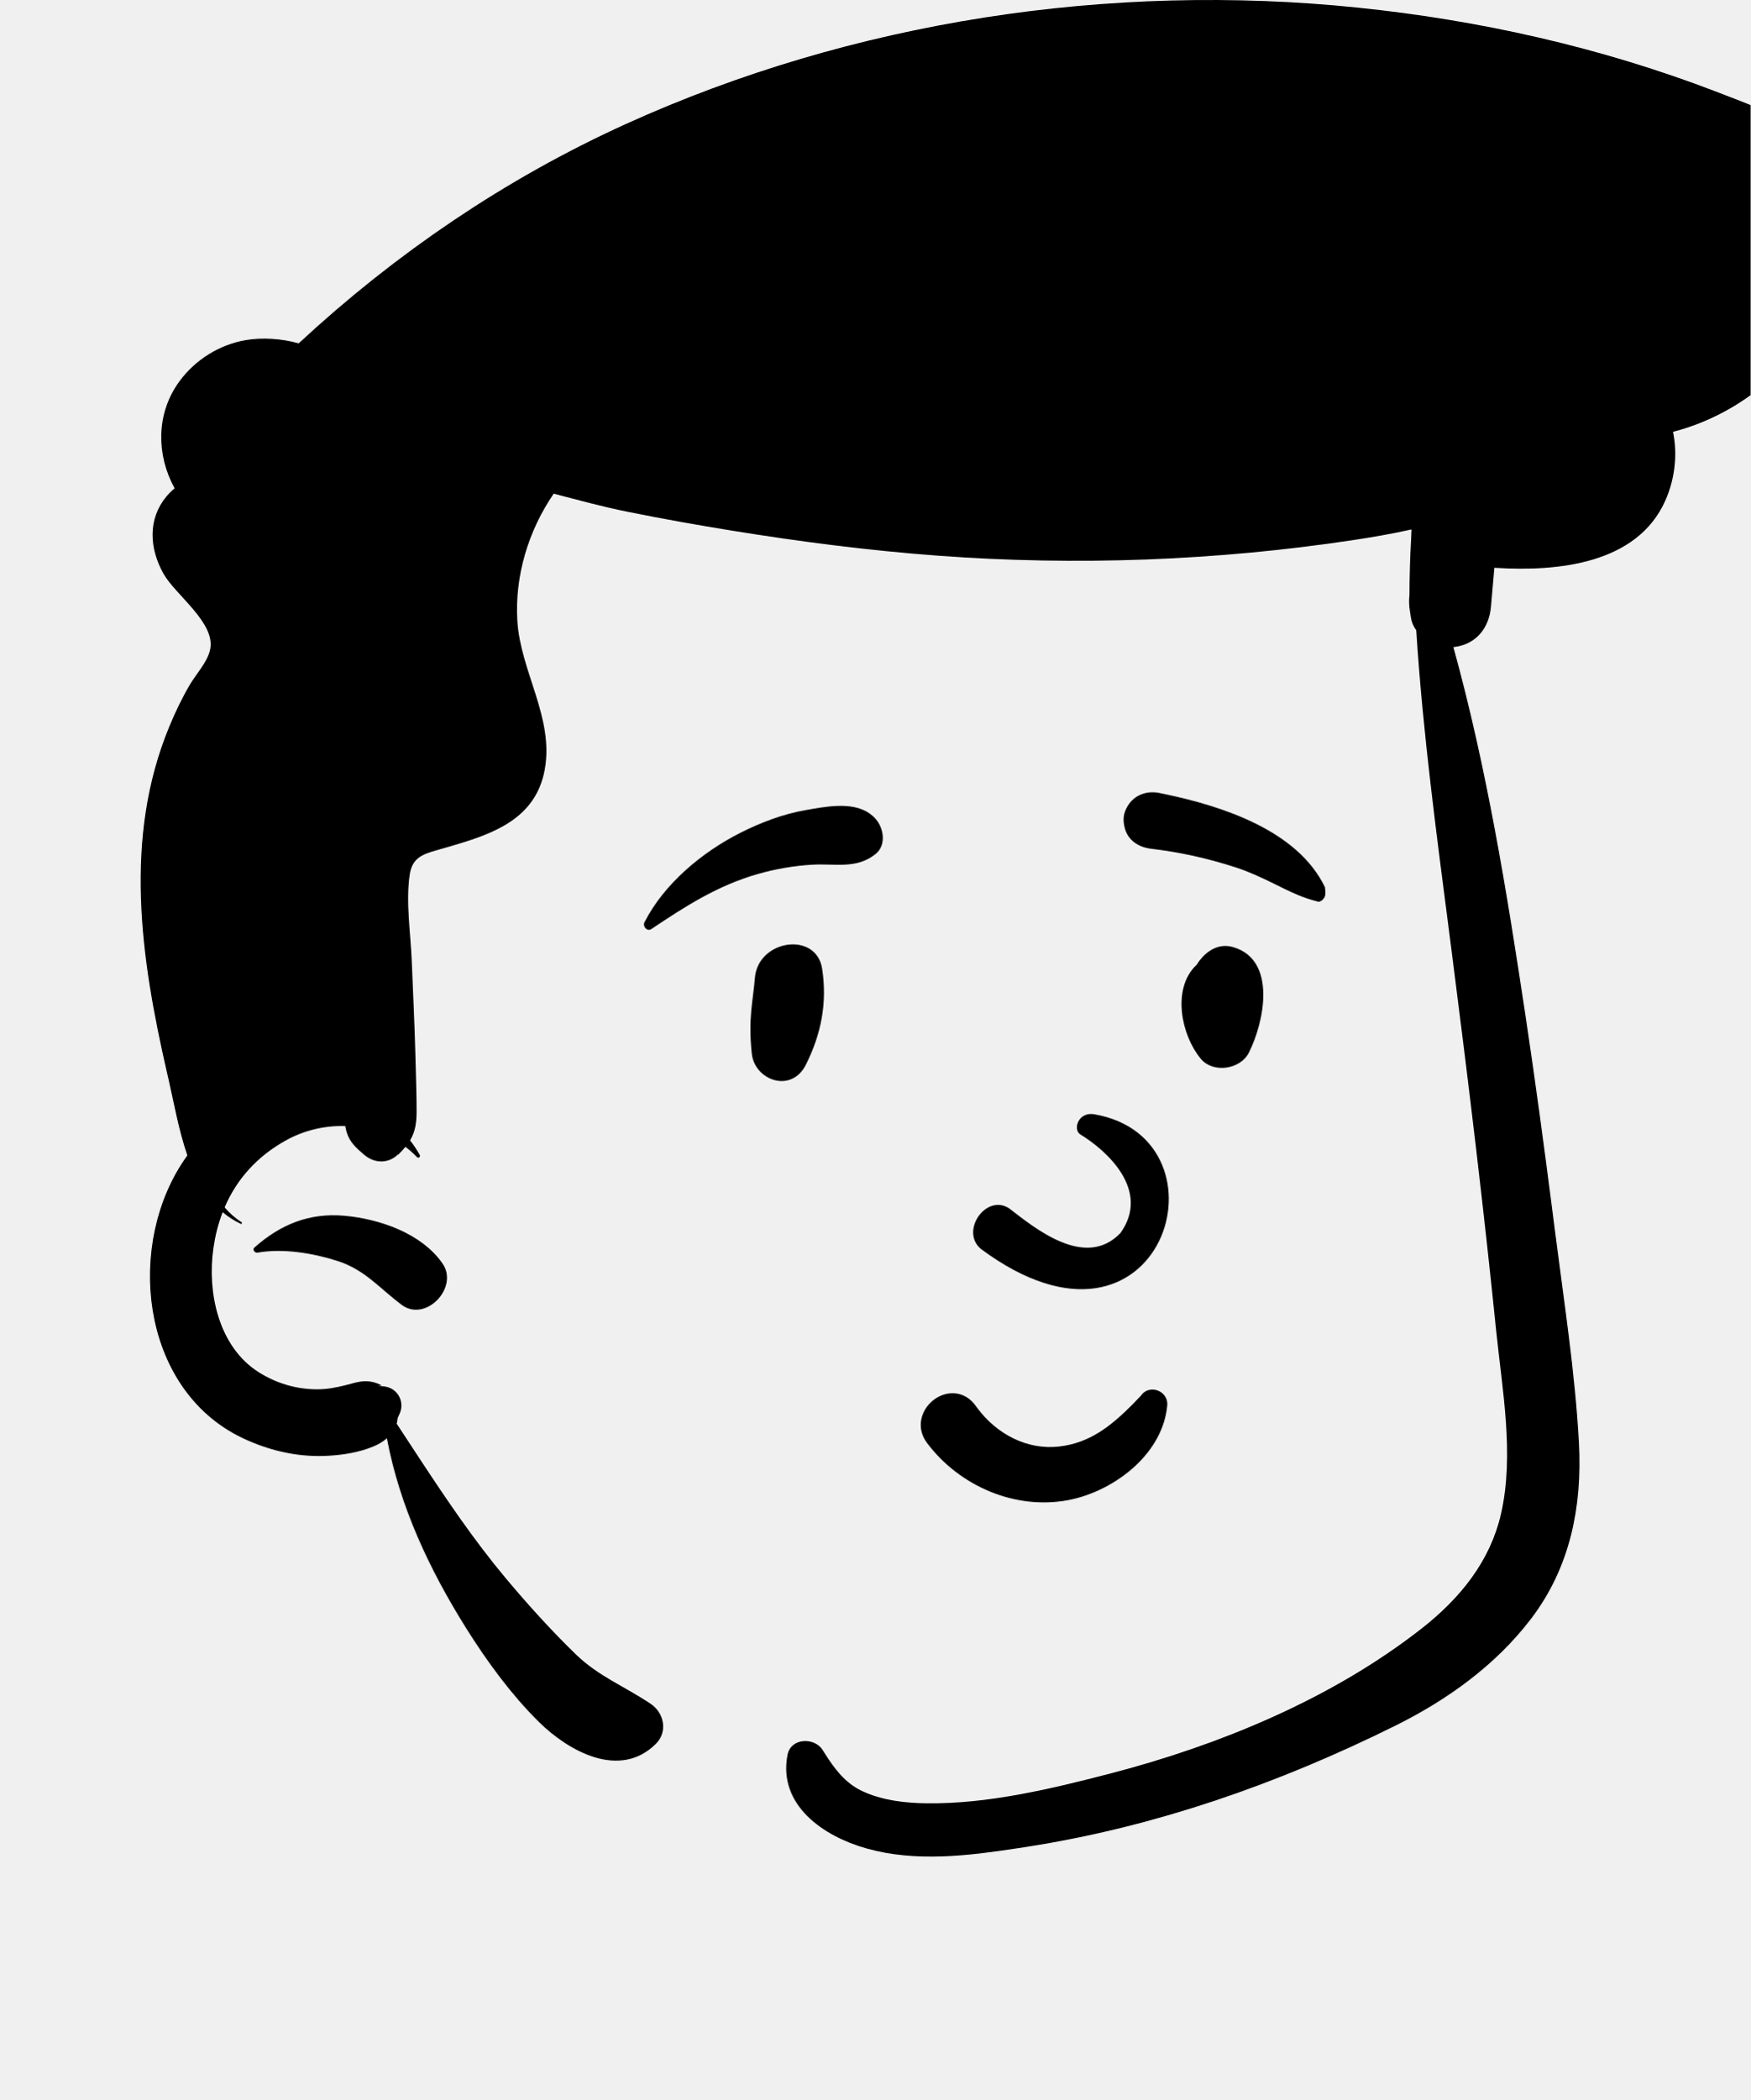
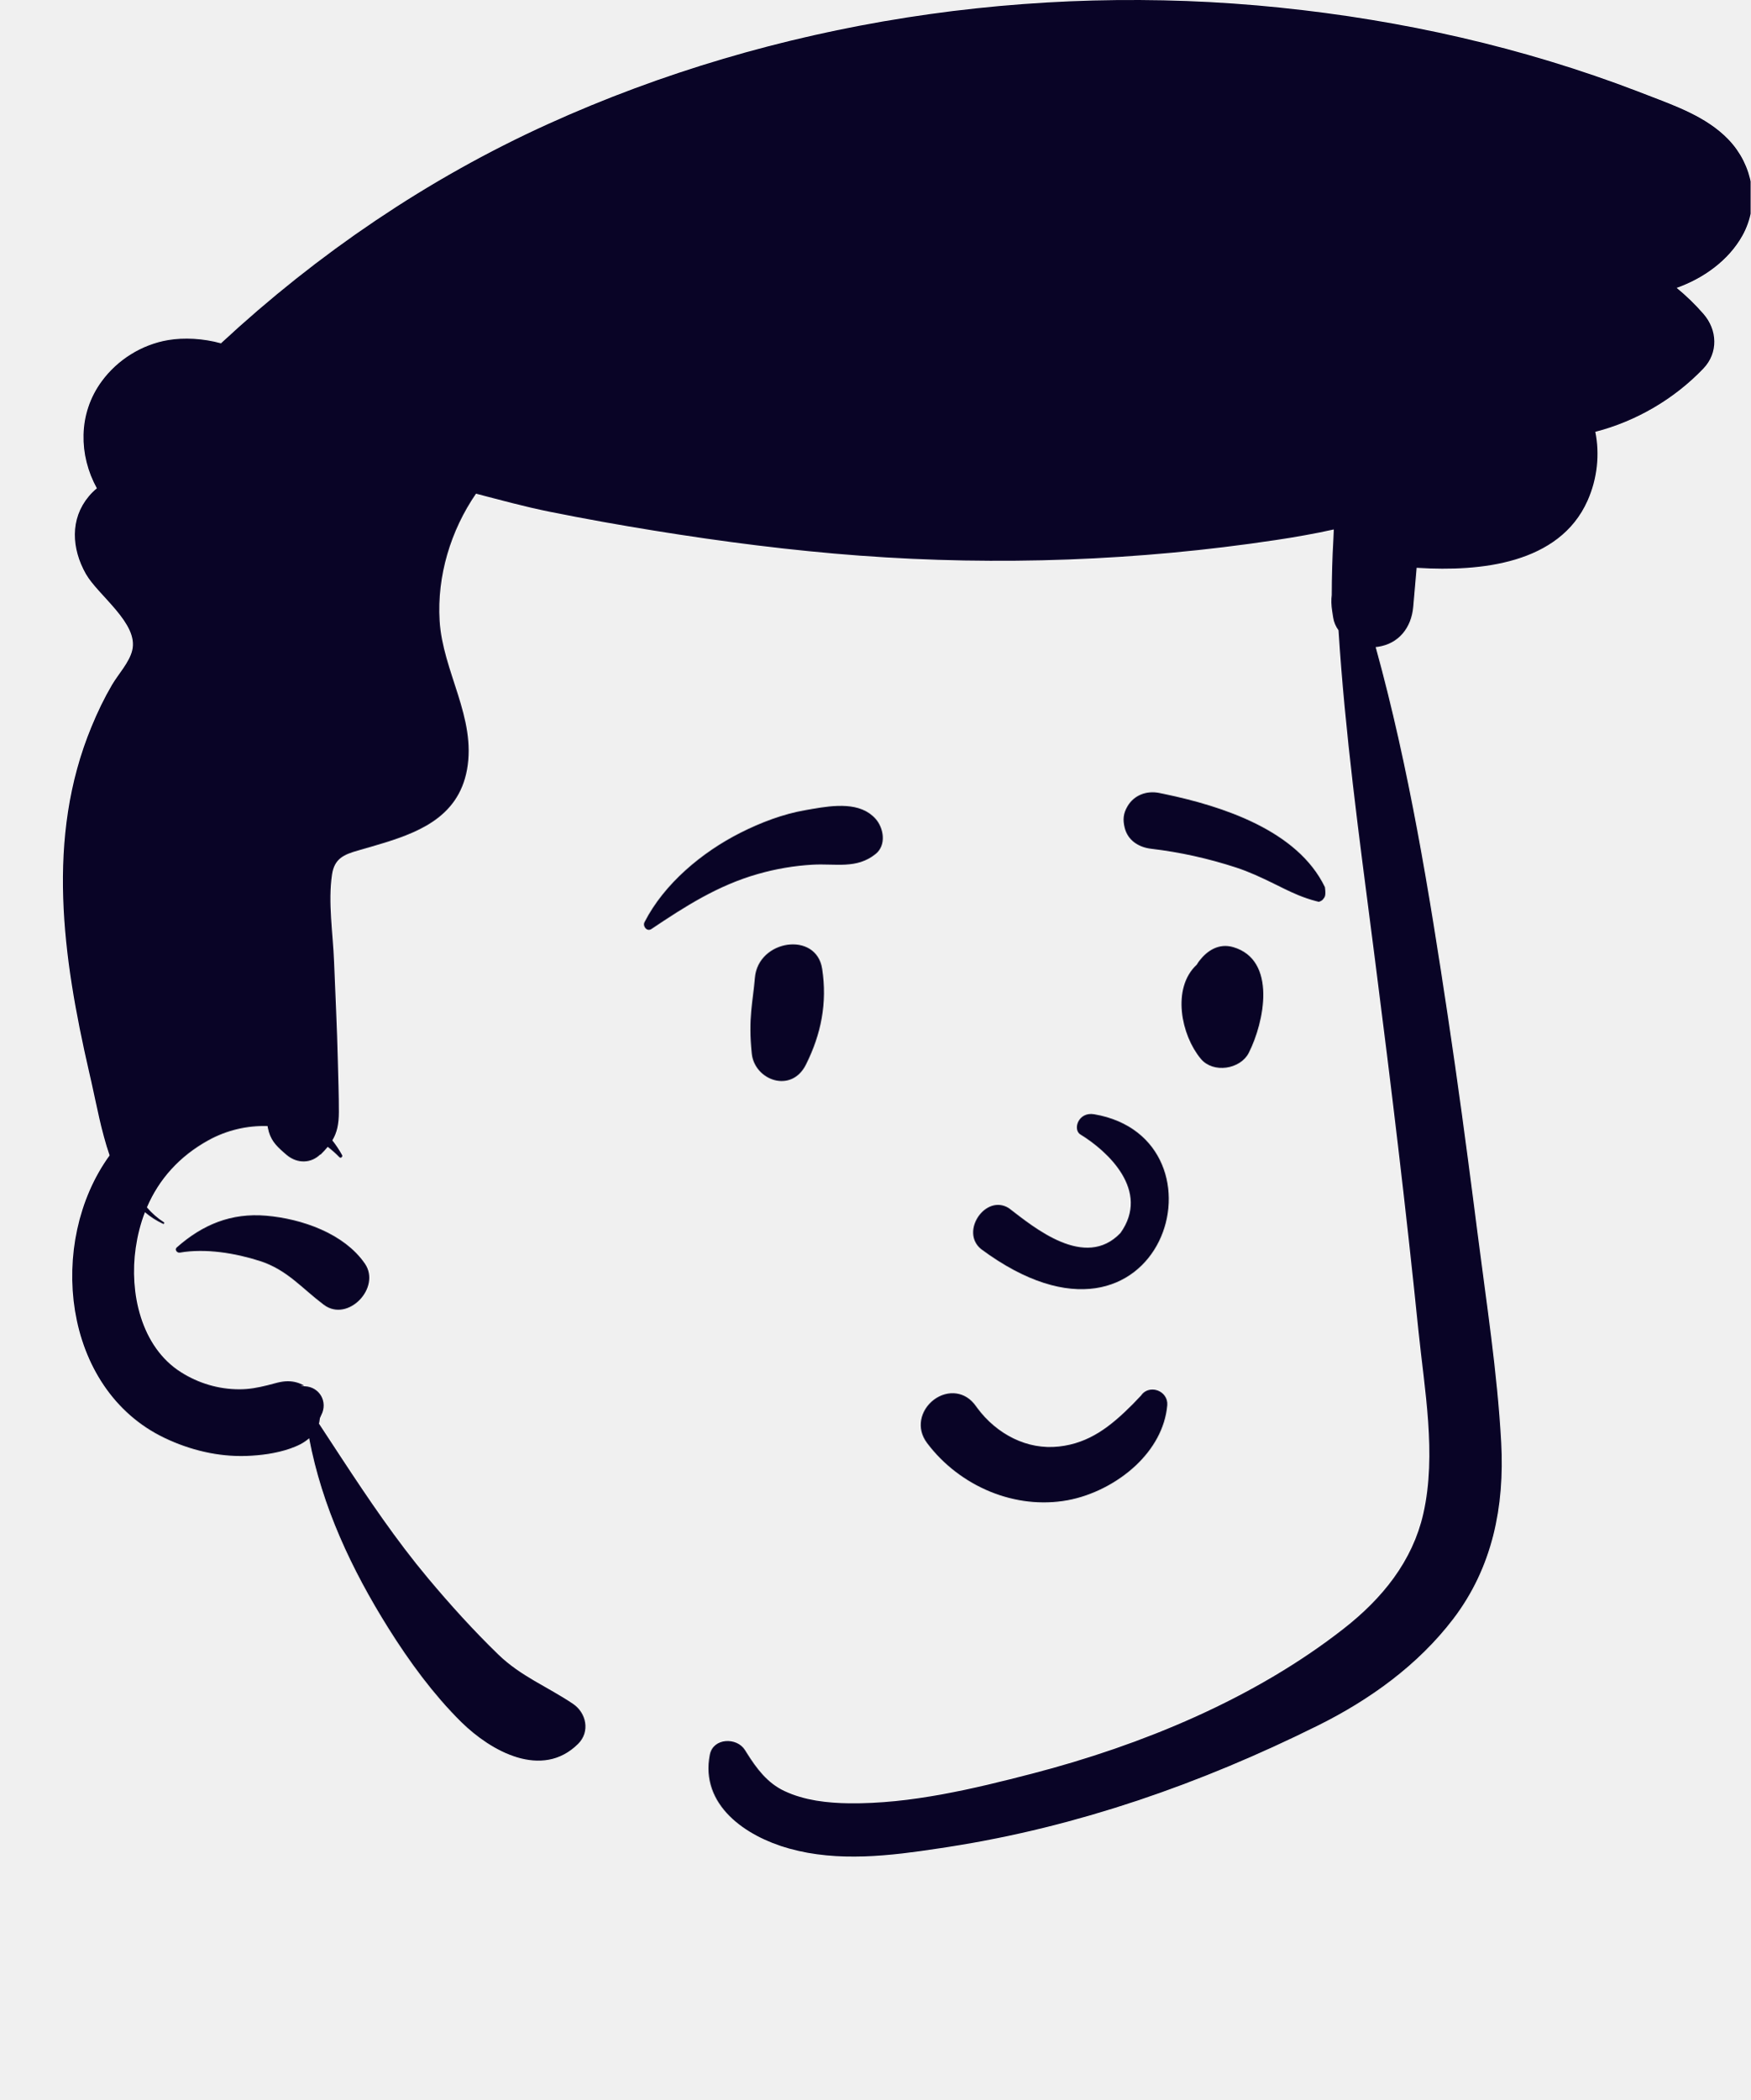
<svg xmlns="http://www.w3.org/2000/svg" width="473" height="567" viewBox="0 0 473 567" fill="none">
-   <g id="malehead1" clip-path="url(#clip0)">
-     <g id="head/mono/Pomp">
-       <path id="ð Ink" fill-rule="evenodd" clip-rule="evenodd" d="M169.067 33.508C230.397 5.688 299.958 -4.862 366.858 2.058C399.878 5.468 432.464 12.784 463.475 24.669L466.193 25.719C473.848 28.666 482.1 31.59 487.918 37.588C494.689 44.558 496.588 55.098 491.748 63.708C487.988 70.398 481.228 75.197 474.018 77.758C476.558 79.838 478.968 82.158 481.228 84.748C485.038 89.088 485.328 95.277 481.228 99.558C473.328 107.808 463.078 113.777 452.038 116.638C453.278 122.628 452.608 129.258 449.948 135.228C442.315 152.365 420.813 154.407 404.267 153.389L403.768 153.358L402.848 163.888C402.358 169.498 398.998 173.848 393.298 174.708C393.098 174.738 392.897 174.758 392.698 174.777C401.718 207.398 407.168 241.027 412.198 274.458C414.826 291.909 417.178 309.4 419.43 326.903L420.178 332.738C422.578 351.608 425.578 370.668 426.618 389.678C427.548 406.928 424.258 423.398 413.628 437.318C404.088 449.798 391.078 459.148 377.088 466.088C345.478 481.777 312.208 493.458 277.248 498.878L274.916 499.236C261.421 501.296 247.517 503.032 234.168 499.298C222.439 496.018 210.138 487.558 212.788 473.968C213.678 469.378 220.098 469.178 222.298 472.728L222.805 473.541C225.443 477.727 228.335 481.617 232.939 483.777C238.328 486.318 244.578 487.027 250.468 487.098C266.918 487.288 284.048 483.188 299.888 479.078C329.468 471.399 359.848 458.878 384.078 439.908C394.388 431.848 402.668 421.768 405.588 408.798C409.198 392.808 405.878 375.328 404.238 359.258C400.863 326.098 396.846 293 392.608 259.939L391.758 253.328C388.189 225.688 384.439 198.038 382.658 170.238C381.918 169.228 381.418 168.078 381.218 166.818L380.939 165.008C380.698 163.458 380.658 162.038 380.828 160.728C380.838 155.708 380.978 150.718 381.268 145.697C381.317 144.798 381.358 143.898 381.388 143.008C376.168 144.158 370.908 145.088 365.628 145.878C328.508 151.468 290.808 152.868 253.388 150.088C234.718 148.697 216.189 146.308 197.718 143.318C188.317 141.798 178.948 140.118 169.608 138.238C162.858 136.888 156.248 135.058 149.608 133.338C142.758 143.308 139.058 155.578 139.778 167.628C140.588 181.378 149.748 193.848 147.178 207.898C144.766 221.047 133.5 225.124 122.378 228.38L117.648 229.747C114.009 230.809 111.366 231.834 110.708 236.208C109.578 243.718 110.968 252.168 111.258 259.718C111.608 268.648 112.067 277.578 112.278 286.508C112.388 291.128 112.567 295.768 112.558 300.388C112.548 303.668 112.058 305.908 110.788 308.027C111.768 309.258 112.647 310.588 113.428 311.998C113.678 312.458 113.058 312.947 112.689 312.568C111.698 311.538 110.647 310.608 109.538 309.777C108.978 310.468 108.328 311.168 107.567 311.918L107.508 311.838C105.128 314.208 101.348 314.438 98.397 311.918L97.622 311.247C95.462 309.353 93.978 307.777 93.378 304.648C93.348 304.488 93.317 304.328 93.298 304.168C87.808 303.978 82.228 305.277 77.288 308.008C69.458 312.338 63.948 318.508 60.689 326.128C61.988 327.648 63.508 329.008 65.278 330.148C65.528 330.318 65.308 330.688 65.038 330.558C63.228 329.708 61.608 328.658 60.158 327.428C58.988 330.428 58.168 333.648 57.668 337.058C55.908 349.098 59.048 363.808 69.928 370.668C74.638 373.638 80.018 375.248 85.598 375.268C88.317 375.277 90.668 374.818 93.308 374.168C95.098 373.728 96.878 373.088 98.748 373.088C100.348 373.088 101.828 373.488 103.198 374.288L102.818 374.321C101.894 374.408 102.072 374.447 103.358 374.447C107.358 374.618 109.647 378.678 107.808 382.208L107.566 382.753C107.515 382.863 107.472 382.954 107.439 383.027L107.293 383.963C107.279 384.052 107.264 384.144 107.248 384.238L107.192 384.427C107.182 384.458 107.171 384.488 107.158 384.518L113.157 393.666C120.512 404.857 128.031 416.005 136.588 426.228C142.588 433.398 148.948 440.428 155.668 446.938C161.708 452.788 168.948 455.608 175.788 460.208C179.439 462.648 180.508 467.758 177.189 471.048C167.448 480.718 153.658 473.038 145.668 465.178C138.108 457.728 131.578 448.768 125.948 439.798C115.958 423.848 108.008 406.888 104.528 388.478C103.078 389.808 101.228 390.638 99.358 391.288C95.608 392.588 91.478 393.128 87.518 393.268C79.928 393.518 72.328 391.678 65.498 388.418C37.708 375.168 33.628 335.488 50.618 312.088C48.327 305.444 47.047 298.235 45.657 292.088L45.025 289.341C38 258.648 33.282 226.333 45.738 196.258C47.338 192.378 49.138 188.598 51.268 184.978C52.978 182.068 55.918 178.968 56.728 175.658C58.528 168.388 47.418 160.748 44.178 154.978C40.368 148.208 39.828 140.218 45.018 134.027C45.678 133.248 46.397 132.527 47.178 131.898C42.258 122.978 42.028 111.758 48.508 102.958C52.768 97.158 59.268 93.098 66.368 91.868C70.708 91.118 75.928 91.398 80.698 92.738C106.817 68.488 136.618 48.228 169.067 33.508ZM68.767 336.938C75.738 330.788 83.438 327.568 92.938 328.378C102.488 329.197 113.988 333.148 119.597 341.338C124.028 347.808 114.998 357.298 108.498 352.438C102.578 348.008 98.627 343.008 91.278 340.628C84.677 338.498 76.507 337.128 69.597 338.348C68.837 338.478 68.078 337.538 68.767 336.938Z" fill="black" />
-     </g>
-     <g id="Smile 1">
-       <g id="face/Smile">
-         <path id="ð Ink_2" fill-rule="evenodd" clip-rule="evenodd" d="M267.587 402.927C260.864 400.184 254.866 395.61 250.481 389.766C248.957 387.735 248.561 385.59 248.881 383.628C249.241 381.421 250.546 379.422 252.326 378.081C254.112 376.735 256.345 376.072 258.504 376.41C260.381 376.704 262.248 377.731 263.727 379.862L264.035 380.288C266.642 383.815 270.04 386.709 273.91 388.574C277.641 390.372 281.814 391.211 286.132 390.723C294.356 389.794 300.024 385.346 306.049 379.307C306.796 378.544 307.543 377.758 308.294 376.959C308.768 376.234 309.426 375.769 310.157 375.524C310.968 375.253 311.886 375.269 312.726 375.562C313.537 375.845 314.262 376.381 314.747 377.095C315.209 377.773 315.471 378.61 315.386 379.574C314.835 385.833 311.562 391.419 306.914 395.805C301.752 400.677 294.908 404.047 288.466 405.229C281.368 406.531 274.136 405.598 267.587 402.927ZM291.814 306.367C299.366 310.957 310.872 321.66 302.748 333.04C293.186 343.073 279.418 331.569 272.634 326.366C266.343 322.334 259.275 332.704 265.112 337.413C314.136 373.708 334.031 307.567 295.634 300.97C291.406 300.243 289.836 304.947 291.814 306.367ZM203.963 264.146C204.798 253.79 220.57 251.438 222.139 261.686C223.544 270.866 221.89 279.299 217.755 287.564C213.804 295.46 203.874 291.777 203.123 284.587C202.116 274.949 203.444 270.589 203.963 264.146ZM324.027 259.561C326.226 256.681 329.401 254.715 333.205 255.826C345.09 259.299 341.587 276.172 337.413 284.385C335.145 288.845 327.814 289.976 324.501 286.049C319.101 279.645 316.515 266.856 323.38 260.548C323.566 260.222 323.773 259.893 324.027 259.561ZM217.588 218.83L219.465 218.502C225.273 217.497 232.494 216.532 236.603 221.201C238.782 223.677 239.532 228.279 236.603 230.649C231.451 234.819 225.755 233.203 219.581 233.556C214.493 233.848 209.603 234.69 204.702 236.091C193.95 239.164 185.189 244.774 176.006 250.934C174.801 251.742 173.571 250.201 174.146 249.074C179.447 238.691 189.72 230.162 200.01 224.963C205.502 222.188 211.512 219.886 217.588 218.83ZM313.193 214.179L314.63 214.473C330.267 217.742 350.583 224.271 357.988 239.631C358.271 241.803 357.972 242.268 357.73 242.572L357.649 242.673C357.45 242.933 357.29 243.291 356.349 243.587C356.088 243.525 355.824 243.459 355.557 243.389C352.163 242.499 349.477 241.274 346.877 240.002L344.058 238.613C340.788 237.01 337.488 235.465 333.992 234.324C326.53 231.89 318.854 230.175 311.06 229.26C309.37 229.061 307.744 228.491 306.46 227.514C305.242 226.587 304.311 225.302 303.887 223.595C303.337 221.386 303.495 219.714 304.68 217.721C305.572 216.224 306.847 215.187 308.311 214.591C309.804 213.984 311.503 213.841 313.193 214.179Z" fill="black" />
+   <g id="malehead1">
+     <g id="malehead1_2" clip-path="url(#clip0)">
+       <g id="head/mono/Pomp">
+         <path id="ð Ink" fill-rule="evenodd" clip-rule="evenodd" d="M148.066 33.507C209.396 5.687 278.957 -4.863 345.857 2.057C378.878 5.468 411.463 12.784 442.474 24.669L445.193 25.719C452.848 28.665 461.1 31.59 466.917 37.587C473.688 44.557 475.587 55.097 470.747 63.707C466.987 70.397 460.227 75.196 453.017 77.757C455.557 79.837 457.967 82.157 460.227 84.747C464.037 89.087 464.327 95.276 460.227 99.557C452.327 107.807 442.077 113.776 431.037 116.637C432.277 122.627 431.607 129.257 428.947 135.227C421.314 152.364 399.813 154.407 383.267 153.389L382.767 153.357L381.847 163.887C381.357 169.497 377.997 173.847 372.297 174.707C372.097 174.737 371.896 174.757 371.697 174.776C380.717 207.397 386.167 241.026 391.197 274.457C393.825 291.908 396.178 309.4 398.43 326.903L399.177 332.737C401.577 351.607 404.577 370.667 405.617 389.677C406.547 406.927 403.257 423.397 392.627 437.317C383.087 449.797 370.077 459.147 356.087 466.087C324.477 481.776 291.207 493.457 256.247 498.877L253.916 499.236C240.421 501.296 226.517 503.032 213.167 499.297C201.438 496.017 189.137 487.557 191.787 473.967C192.677 469.377 199.097 469.177 201.297 472.727L201.805 473.541C204.443 477.727 207.334 481.617 211.938 483.776C217.327 486.317 223.577 487.026 229.467 487.097C245.917 487.287 263.047 483.187 278.887 479.077C308.467 471.398 338.847 458.877 363.077 439.907C373.387 431.847 381.667 421.767 384.587 408.797C388.197 392.807 384.877 375.327 383.237 359.257C379.862 326.098 375.845 293 371.607 259.939L370.757 253.327C367.188 225.687 363.438 198.037 361.657 170.237C360.917 169.227 360.417 168.077 360.217 166.817L359.938 165.007C359.697 163.457 359.657 162.037 359.827 160.727C359.837 155.707 359.977 150.717 360.267 145.696C360.316 144.797 360.357 143.897 360.387 143.007C355.167 144.157 349.907 145.087 344.627 145.877C307.507 151.467 269.807 152.867 232.387 150.087C213.717 148.696 195.188 146.307 176.717 143.317C167.316 141.797 157.947 140.117 148.607 138.237C141.857 136.887 135.247 135.057 128.607 133.337C121.757 143.307 118.057 155.577 118.777 167.627C119.587 181.377 128.747 193.847 126.177 207.897C123.765 221.046 112.5 225.123 101.378 228.38L96.647 229.747C93.008 230.809 90.366 231.834 89.707 236.207C88.577 243.717 89.967 252.167 90.257 259.717C90.607 268.647 91.066 277.577 91.277 286.507C91.387 291.127 91.566 295.767 91.557 300.387C91.547 303.667 91.057 305.907 89.787 308.026C90.767 309.257 91.646 310.587 92.427 311.997C92.677 312.457 92.057 312.946 91.688 312.567C90.697 311.537 89.646 310.607 88.537 309.776C87.977 310.467 87.327 311.167 86.566 311.917L86.507 311.837C84.127 314.207 80.347 314.437 77.396 311.917L76.622 311.246C74.462 309.353 72.978 307.776 72.377 304.647C72.347 304.487 72.316 304.327 72.297 304.167C66.807 303.977 61.227 305.276 56.287 308.007C48.457 312.337 42.947 318.507 39.688 326.127C40.987 327.647 42.507 329.007 44.277 330.147C44.527 330.317 44.307 330.687 44.037 330.557C42.227 329.707 40.607 328.657 39.157 327.427C37.987 330.427 37.167 333.647 36.667 337.057C34.907 349.097 38.047 363.807 48.927 370.667C53.637 373.637 59.017 375.247 64.597 375.267C67.316 375.276 69.667 374.817 72.307 374.167C74.097 373.727 75.877 373.087 77.747 373.087C79.347 373.087 80.827 373.487 82.197 374.287L81.817 374.321C80.894 374.407 81.071 374.446 82.357 374.446C86.357 374.617 88.646 378.677 86.807 382.207L86.566 382.753C86.515 382.863 86.472 382.954 86.438 383.026L86.293 383.963C86.278 384.052 86.263 384.143 86.247 384.237L86.191 384.427C86.181 384.457 86.17 384.487 86.157 384.517L92.156 393.666C99.511 404.857 107.031 416.005 115.587 426.227C121.587 433.397 127.947 440.427 134.667 446.937C140.707 452.787 147.947 455.607 154.787 460.207C158.438 462.647 159.507 467.757 156.188 471.047C146.447 480.717 132.657 473.037 124.667 465.177C117.107 457.727 110.577 448.767 104.947 439.797C94.957 423.847 87.007 406.887 83.527 388.477C82.077 389.807 80.227 390.637 78.357 391.287C74.607 392.587 70.477 393.127 66.517 393.267C58.927 393.517 51.327 391.677 44.497 388.417C16.707 375.167 12.627 335.487 29.617 312.087C27.326 305.444 26.047 298.235 24.656 292.088L24.024 289.34C16.999 258.647 12.281 226.333 24.737 196.257C26.337 192.377 28.137 188.597 30.267 184.977C31.977 182.067 34.917 178.967 35.727 175.657C37.527 168.387 26.417 160.747 23.177 154.977C19.367 148.207 18.827 140.217 24.017 134.026C24.677 133.247 25.396 132.526 26.177 131.897C21.257 122.977 21.027 111.757 27.507 102.957C31.767 97.157 38.267 93.097 45.367 91.867C49.707 91.117 54.927 91.397 59.697 92.737C85.816 68.487 115.617 48.227 148.066 33.507ZM47.766 336.937C54.737 330.787 62.438 327.567 71.938 328.377C81.487 329.196 92.987 333.147 98.596 341.337C103.027 347.807 93.997 357.297 87.497 352.437C81.577 348.007 77.626 343.007 70.277 340.627C63.676 338.497 55.506 337.127 48.596 338.347C47.836 338.477 47.077 337.537 47.766 336.937Z" fill="#090426" />
+       </g>
+       <g id="Smile 1">
+         <g id="face/Smile">
+           <path id="ð Ink_2" fill-rule="evenodd" clip-rule="evenodd" d="M267.587 402.927C260.864 400.184 254.866 395.61 250.481 389.766C248.957 387.735 248.561 385.59 248.881 383.628C249.241 381.421 250.546 379.422 252.326 378.081C254.112 376.735 256.345 376.072 258.504 376.41C260.381 376.704 262.248 377.731 263.727 379.862L264.035 380.288C266.642 383.815 270.04 386.709 273.91 388.574C277.641 390.372 281.814 391.211 286.132 390.723C294.356 389.794 300.024 385.346 306.049 379.307C306.796 378.544 307.543 377.758 308.294 376.959C308.768 376.234 309.426 375.769 310.157 375.524C310.968 375.253 311.886 375.269 312.726 375.562C313.537 375.845 314.262 376.381 314.748 377.095C315.209 377.773 315.471 378.61 315.386 379.574C314.835 385.833 311.562 391.419 306.914 395.805C301.752 400.677 294.909 404.047 288.466 405.229C281.368 406.531 274.136 405.598 267.587 402.927ZM291.814 306.367C299.366 310.957 310.872 321.66 302.748 333.04C293.186 343.073 279.419 331.569 272.634 326.366C266.343 322.334 259.275 332.704 265.112 337.413C314.136 373.708 334.031 307.567 295.634 300.97C291.406 300.243 289.836 304.947 291.814 306.367ZM203.963 264.146C204.798 253.79 220.57 251.438 222.139 261.686C223.544 270.866 221.89 279.299 217.755 287.564C213.804 295.46 203.874 291.777 203.123 284.587C202.116 274.949 203.444 270.589 203.963 264.146ZM324.027 259.561C326.226 256.681 329.401 254.715 333.205 255.826C345.09 259.299 341.587 276.172 337.413 284.385C335.145 288.845 327.814 289.976 324.501 286.049C319.101 279.645 316.515 266.856 323.38 260.548C323.566 260.222 323.773 259.893 324.027 259.561ZM217.588 218.83L219.465 218.502C225.273 217.497 232.494 216.532 236.603 221.201C238.782 223.677 239.532 228.279 236.603 230.649C231.451 234.819 225.755 233.203 219.581 233.556C214.493 233.848 209.603 234.69 204.702 236.091C193.95 239.164 185.189 244.774 176.006 250.934C174.801 251.742 173.571 250.201 174.146 249.074C179.447 238.691 189.72 230.162 200.01 224.963C205.502 222.188 211.512 219.886 217.588 218.83ZM313.193 214.179L314.63 214.473C330.267 217.742 350.583 224.271 357.988 239.631C358.271 241.803 357.973 242.268 357.73 242.572L357.649 242.673C357.45 242.933 357.29 243.291 356.349 243.587C356.088 243.525 355.824 243.459 355.557 243.389C352.163 242.499 349.477 241.274 346.877 240.002L344.058 238.613C340.788 237.01 337.488 235.465 333.992 234.324C326.53 231.89 318.854 230.175 311.06 229.26C309.37 229.061 307.744 228.491 306.46 227.514C305.242 226.587 304.311 225.302 303.887 223.595C303.337 221.386 303.495 219.714 304.681 217.721C305.572 216.224 306.847 215.187 308.311 214.591C309.804 213.984 311.504 213.841 313.193 214.179Z" fill="#090426" />
+         </g>
      </g>
    </g>
  </g>
  <defs>
    <clipPath id="clip0">
      <rect width="473" height="567" fill="white" />
    </clipPath>
  </defs>
</svg>
